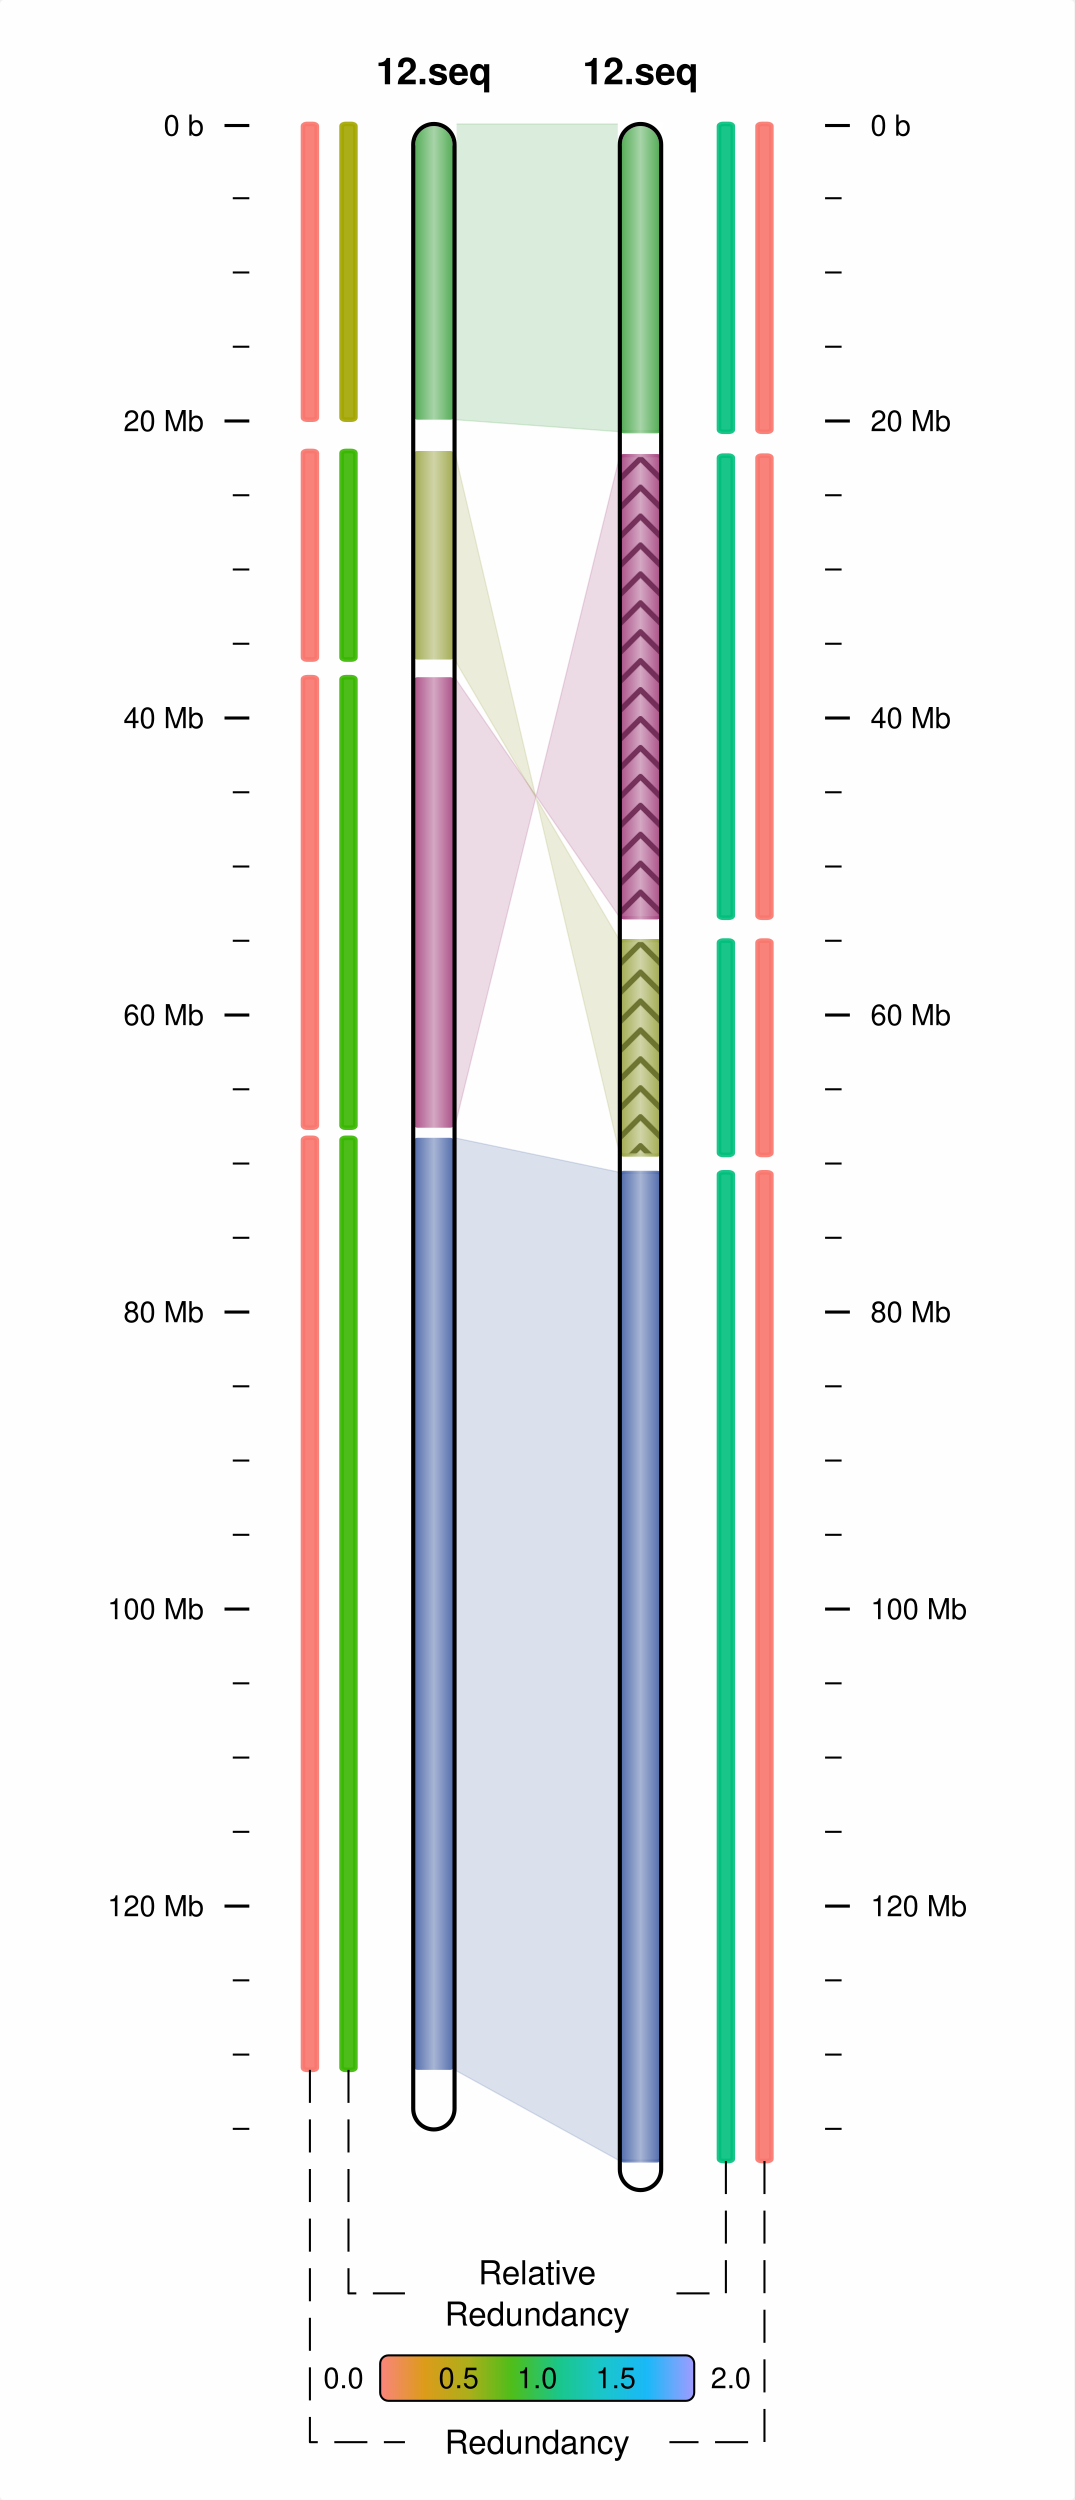
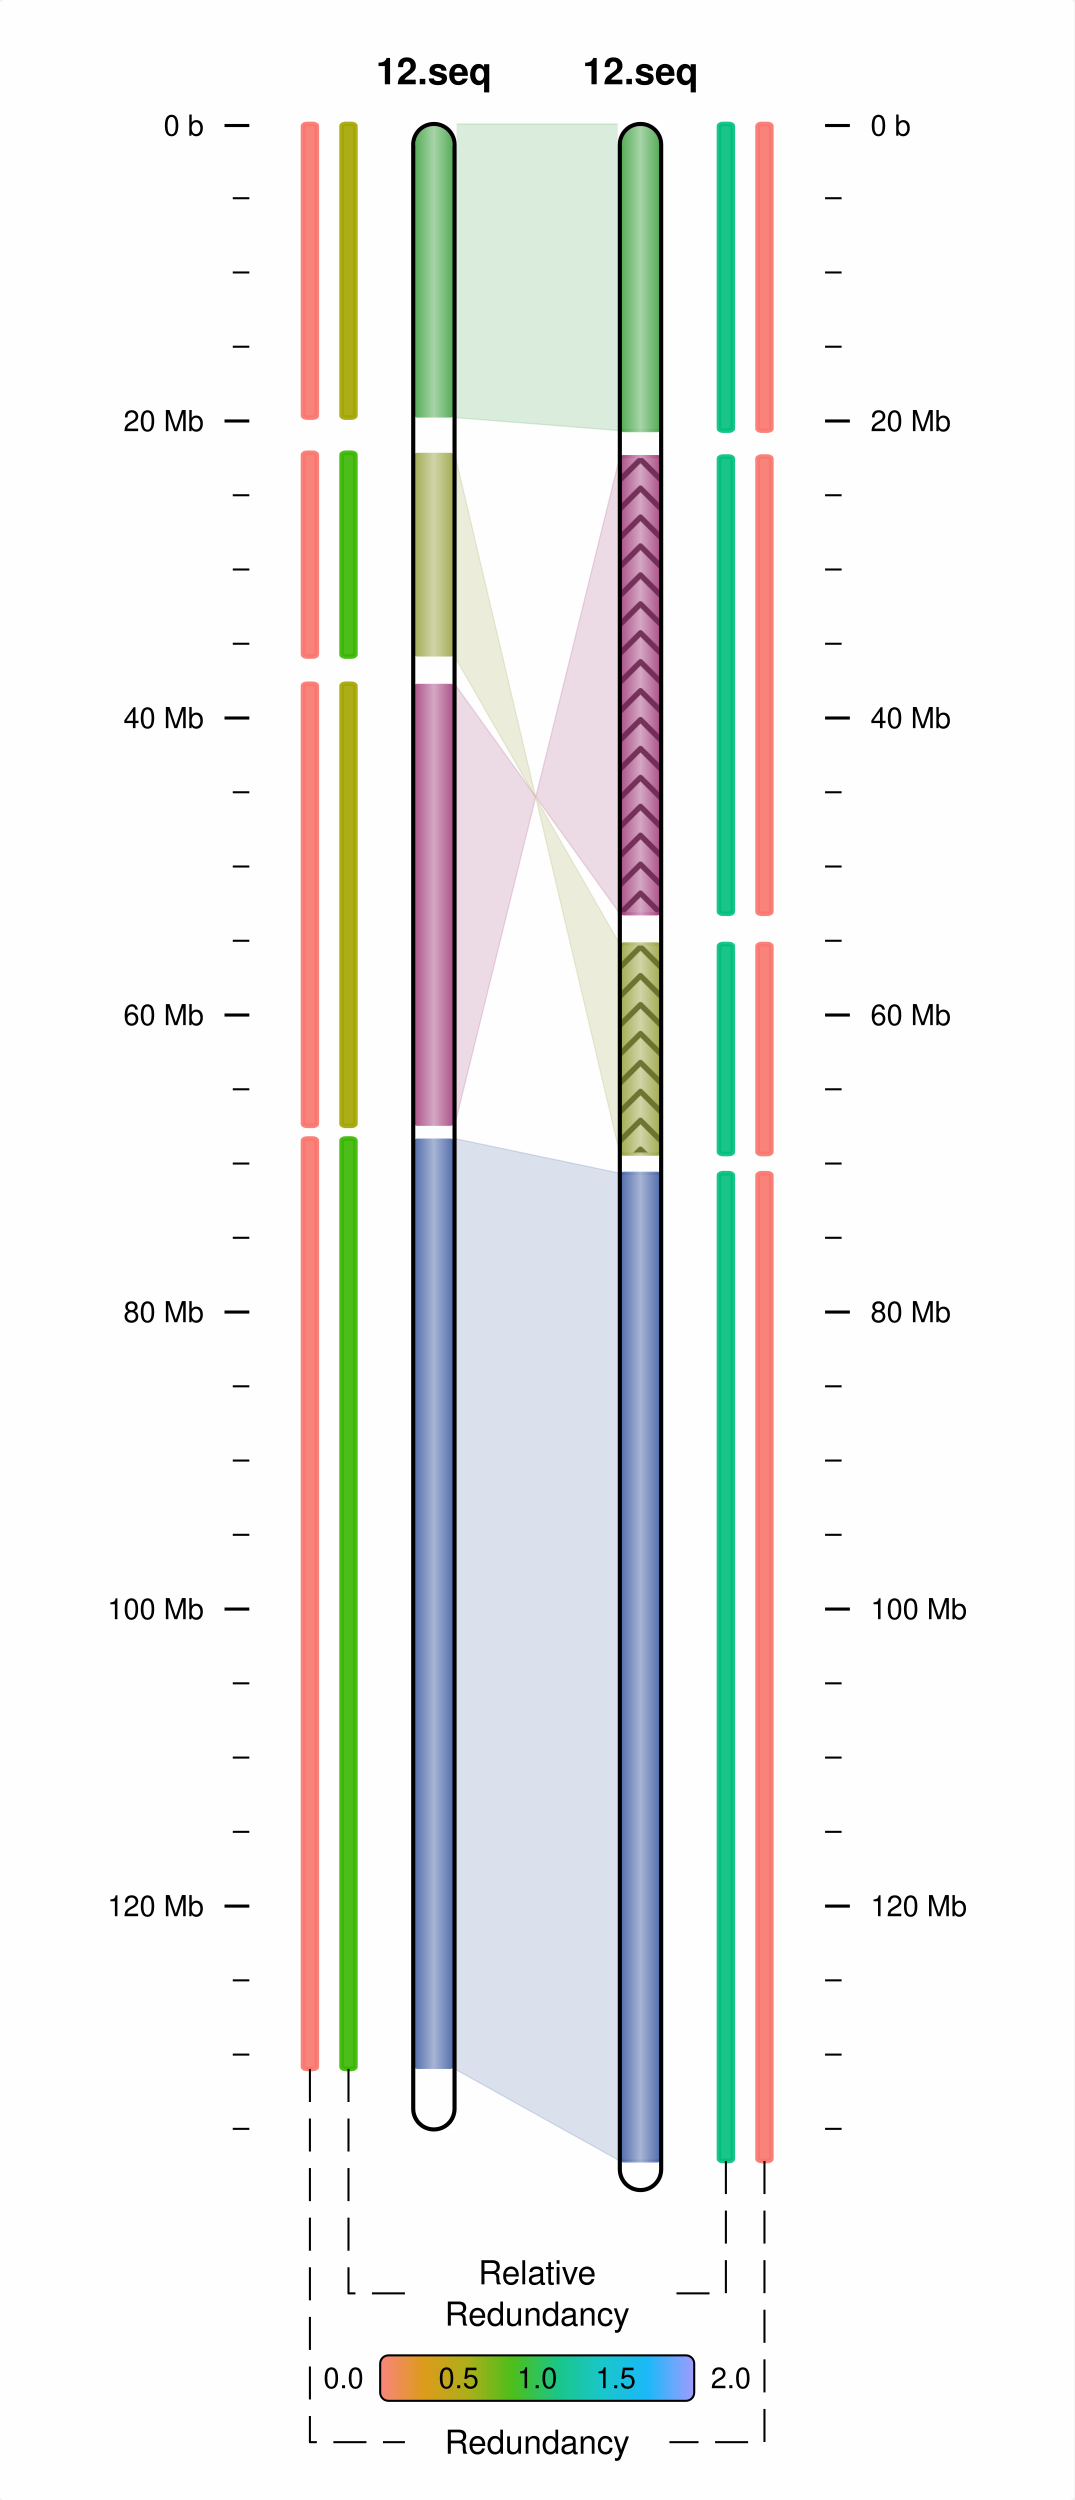
<svg xmlns="http://www.w3.org/2000/svg" viewBox="0 0 260 605">
  <rect x="0" y="0" width="260" height="605" rx="1" ry="1" fill="white" fill-opacity="0.9" stroke="white" stroke-width="0" stroke-opacity="1" />
  <line id="54.33332830.37500060.33332830.375000" x1="54.333" y1="30.375" x2="60.333" y2="30.375" stroke-width="0.75" stroke="black" />
  <text id="49.33332832.825001" x="49.333" y="32.825" dominant-baseline="" baseline-shift="" alignment-baseline="" font-size="7px" font-weight="normal" font-family="Helvetica,Arial" font-variant="normal" text-anchor="end" text-align="start" line-height="125%%">
0 b</text>
  <line id="56.33332847.96974960.33332847.969749" x1="56.333" y1="47.97" x2="60.333" y2="47.97" stroke-width="0.5" stroke="black" />
  <line id="56.33332865.93949960.33332865.939499" x1="56.333" y1="65.939" x2="60.333" y2="65.939" stroke-width="0.5" stroke="black" />
  <line id="56.33332883.90924860.33332883.909248" x1="56.333" y1="83.909" x2="60.333" y2="83.909" stroke-width="0.5" stroke="black" />
  <line id="54.333328101.87899860.333328101.878998" x1="54.333" y1="101.879" x2="60.333" y2="101.879" stroke-width="0.75" stroke="black" />
  <text id="49.333328104.328995" x="49.333" y="104.329" dominant-baseline="" baseline-shift="" alignment-baseline="" font-size="7px" font-weight="normal" font-family="Helvetica,Arial" font-variant="normal" text-anchor="end" text-align="start" line-height="125%%">
20 Mb</text>
  <line id="56.333328119.84874760.333328119.848747" x1="56.333" y1="119.849" x2="60.333" y2="119.849" stroke-width="0.5" stroke="black" />
  <line id="56.333328137.81849760.333328137.818497" x1="56.333" y1="137.818" x2="60.333" y2="137.818" stroke-width="0.5" stroke="black" />
  <line id="56.333328155.78823960.333328155.788239" x1="56.333" y1="155.788" x2="60.333" y2="155.788" stroke-width="0.5" stroke="black" />
  <line id="54.333328173.75799660.333328173.757996" x1="54.333" y1="173.758" x2="60.333" y2="173.758" stroke-width="0.75" stroke="black" />
  <text id="49.333328176.207993" x="49.333" y="176.208" dominant-baseline="" baseline-shift="" alignment-baseline="" font-size="7px" font-weight="normal" font-family="Helvetica,Arial" font-variant="normal" text-anchor="end" text-align="start" line-height="125%%">
40 Mb</text>
  <line id="56.333328191.72773760.333328191.727737" x1="56.333" y1="191.728" x2="60.333" y2="191.728" stroke-width="0.5" stroke="black" />
  <line id="56.333328209.69749560.333328209.697495" x1="56.333" y1="209.697" x2="60.333" y2="209.697" stroke-width="0.5" stroke="black" />
  <line id="56.333328227.66723660.333328227.667236" x1="56.333" y1="227.667" x2="60.333" y2="227.667" stroke-width="0.5" stroke="black" />
  <line id="54.333328245.63699360.333328245.636993" x1="54.333" y1="245.637" x2="60.333" y2="245.637" stroke-width="0.75" stroke="black" />
  <text id="49.333328248.086990" x="49.333" y="248.087" dominant-baseline="" baseline-shift="" alignment-baseline="" font-size="7px" font-weight="normal" font-family="Helvetica,Arial" font-variant="normal" text-anchor="end" text-align="start" line-height="125%%">
60 Mb</text>
  <line id="56.333328263.60675060.333328263.606750" x1="56.333" y1="263.607" x2="60.333" y2="263.607" stroke-width="0.5" stroke="black" />
  <line id="56.333328281.57647760.333328281.576477" x1="56.333" y1="281.576" x2="60.333" y2="281.576" stroke-width="0.5" stroke="black" />
  <line id="56.333328299.54623460.333328299.546234" x1="56.333" y1="299.546" x2="60.333" y2="299.546" stroke-width="0.5" stroke="black" />
  <line id="54.333328317.51599160.333328317.515991" x1="54.333" y1="317.516" x2="60.333" y2="317.516" stroke-width="0.75" stroke="black" />
  <text id="49.333328319.966003" x="49.333" y="319.966" dominant-baseline="" baseline-shift="" alignment-baseline="" font-size="7px" font-weight="normal" font-family="Helvetica,Arial" font-variant="normal" text-anchor="end" text-align="start" line-height="125%%">
80 Mb</text>
  <line id="56.333328335.48574860.333328335.485748" x1="56.333" y1="335.486" x2="60.333" y2="335.486" stroke-width="0.5" stroke="black" />
  <line id="56.333328353.45547560.333328353.455475" x1="56.333" y1="353.455" x2="60.333" y2="353.455" stroke-width="0.5" stroke="black" />
  <line id="56.333328371.42523260.333328371.425232" x1="56.333" y1="371.425" x2="60.333" y2="371.425" stroke-width="0.5" stroke="black" />
  <line id="54.333328389.39498960.333328389.394989" x1="54.333" y1="389.395" x2="60.333" y2="389.395" stroke-width="0.75" stroke="black" />
  <text id="49.333328391.845001" x="49.333" y="391.845" dominant-baseline="" baseline-shift="" alignment-baseline="" font-size="7px" font-weight="normal" font-family="Helvetica,Arial" font-variant="normal" text-anchor="end" text-align="start" line-height="125%%">
100 Mb</text>
  <line id="56.333328407.36471660.333328407.364716" x1="56.333" y1="407.365" x2="60.333" y2="407.365" stroke-width="0.5" stroke="black" />
  <line id="56.333328425.33447360.333328425.334473" x1="56.333" y1="425.334" x2="60.333" y2="425.334" stroke-width="0.5" stroke="black" />
  <line id="56.333328443.30423060.333328443.304230" x1="56.333" y1="443.304" x2="60.333" y2="443.304" stroke-width="0.5" stroke="black" />
  <line id="54.333328461.27398760.333328461.273987" x1="54.333" y1="461.274" x2="60.333" y2="461.274" stroke-width="0.75" stroke="black" />
  <text id="49.333328463.723999" x="49.333" y="463.724" dominant-baseline="" baseline-shift="" alignment-baseline="" font-size="7px" font-weight="normal" font-family="Helvetica,Arial" font-variant="normal" text-anchor="end" text-align="start" line-height="125%%">
120 Mb</text>
  <line id="56.333328479.24371360.333328479.243713" x1="56.333" y1="479.244" x2="60.333" y2="479.244" stroke-width="0.5" stroke="black" />
  <line id="56.333328497.21347060.333328497.213470" x1="56.333" y1="497.213" x2="60.333" y2="497.213" stroke-width="0.5" stroke="black" />
  <line id="56.333328515.18322860.333328515.183228" x1="56.333" y1="515.183" x2="60.333" y2="515.183" stroke-width="0.5" stroke="black" />
  <line id="205.66667230.375000199.66667230.375000" x1="205.667" y1="30.375" x2="199.667" y2="30.375" stroke-width="0.75" stroke="black" />
  <text id="210.66667232.825001" x="210.667" y="32.825" dominant-baseline="" baseline-shift="" alignment-baseline="" font-size="7px" font-weight="normal" font-family="Helvetica,Arial" font-variant="normal" text-anchor="start" text-align="start" line-height="125%%">
0 b</text>
  <line id="203.66667247.969749199.66667247.969749" x1="203.667" y1="47.97" x2="199.667" y2="47.97" stroke-width="0.5" stroke="black" />
  <line id="203.66667265.939499199.66667265.939499" x1="203.667" y1="65.939" x2="199.667" y2="65.939" stroke-width="0.5" stroke="black" />
  <line id="203.66667283.909248199.66667283.909248" x1="203.667" y1="83.909" x2="199.667" y2="83.909" stroke-width="0.5" stroke="black" />
  <line id="205.666672101.878998199.666672101.878998" x1="205.667" y1="101.879" x2="199.667" y2="101.879" stroke-width="0.75" stroke="black" />
  <text id="210.666672104.328995" x="210.667" y="104.329" dominant-baseline="" baseline-shift="" alignment-baseline="" font-size="7px" font-weight="normal" font-family="Helvetica,Arial" font-variant="normal" text-anchor="start" text-align="start" line-height="125%%">
20 Mb</text>
  <line id="203.666672119.848747199.666672119.848747" x1="203.667" y1="119.849" x2="199.667" y2="119.849" stroke-width="0.5" stroke="black" />
  <line id="203.666672137.818497199.666672137.818497" x1="203.667" y1="137.818" x2="199.667" y2="137.818" stroke-width="0.5" stroke="black" />
  <line id="203.666672155.788239199.666672155.788239" x1="203.667" y1="155.788" x2="199.667" y2="155.788" stroke-width="0.5" stroke="black" />
  <line id="205.666672173.757996199.666672173.757996" x1="205.667" y1="173.758" x2="199.667" y2="173.758" stroke-width="0.75" stroke="black" />
  <text id="210.666672176.207993" x="210.667" y="176.208" dominant-baseline="" baseline-shift="" alignment-baseline="" font-size="7px" font-weight="normal" font-family="Helvetica,Arial" font-variant="normal" text-anchor="start" text-align="start" line-height="125%%">
40 Mb</text>
  <line id="203.666672191.727737199.666672191.727737" x1="203.667" y1="191.728" x2="199.667" y2="191.728" stroke-width="0.5" stroke="black" />
  <line id="203.666672209.697495199.666672209.697495" x1="203.667" y1="209.697" x2="199.667" y2="209.697" stroke-width="0.5" stroke="black" />
  <line id="203.666672227.667236199.666672227.667236" x1="203.667" y1="227.667" x2="199.667" y2="227.667" stroke-width="0.5" stroke="black" />
  <line id="205.666672245.636993199.666672245.636993" x1="205.667" y1="245.637" x2="199.667" y2="245.637" stroke-width="0.75" stroke="black" />
  <text id="210.666672248.086990" x="210.667" y="248.087" dominant-baseline="" baseline-shift="" alignment-baseline="" font-size="7px" font-weight="normal" font-family="Helvetica,Arial" font-variant="normal" text-anchor="start" text-align="start" line-height="125%%">
60 Mb</text>
  <line id="203.666672263.606750199.666672263.606750" x1="203.667" y1="263.607" x2="199.667" y2="263.607" stroke-width="0.5" stroke="black" />
  <line id="203.666672281.576477199.666672281.576477" x1="203.667" y1="281.576" x2="199.667" y2="281.576" stroke-width="0.5" stroke="black" />
  <line id="203.666672299.546234199.666672299.546234" x1="203.667" y1="299.546" x2="199.667" y2="299.546" stroke-width="0.5" stroke="black" />
  <line id="205.666672317.515991199.666672317.515991" x1="205.667" y1="317.516" x2="199.667" y2="317.516" stroke-width="0.75" stroke="black" />
  <text id="210.666672319.966003" x="210.667" y="319.966" dominant-baseline="" baseline-shift="" alignment-baseline="" font-size="7px" font-weight="normal" font-family="Helvetica,Arial" font-variant="normal" text-anchor="start" text-align="start" line-height="125%%">
80 Mb</text>
  <line id="203.666672335.485748199.666672335.485748" x1="203.667" y1="335.486" x2="199.667" y2="335.486" stroke-width="0.5" stroke="black" />
  <line id="203.666672353.455475199.666672353.455475" x1="203.667" y1="353.455" x2="199.667" y2="353.455" stroke-width="0.5" stroke="black" />
  <line id="203.666672371.425232199.666672371.425232" x1="203.667" y1="371.425" x2="199.667" y2="371.425" stroke-width="0.5" stroke="black" />
  <line id="205.666672389.394989199.666672389.394989" x1="205.667" y1="389.395" x2="199.667" y2="389.395" stroke-width="0.75" stroke="black" />
  <text id="210.666672391.845001" x="210.667" y="391.845" dominant-baseline="" baseline-shift="" alignment-baseline="" font-size="7px" font-weight="normal" font-family="Helvetica,Arial" font-variant="normal" text-anchor="start" text-align="start" line-height="125%%">
100 Mb</text>
  <line id="203.666672407.364716199.666672407.364716" x1="203.667" y1="407.365" x2="199.667" y2="407.365" stroke-width="0.5" stroke="black" />
  <line id="203.666672425.334473199.666672425.334473" x1="203.667" y1="425.334" x2="199.667" y2="425.334" stroke-width="0.5" stroke="black" />
  <line id="203.666672443.304230199.666672443.304230" x1="203.667" y1="443.304" x2="199.667" y2="443.304" stroke-width="0.5" stroke="black" />
  <line id="205.666672461.273987199.666672461.273987" x1="205.667" y1="461.274" x2="199.667" y2="461.274" stroke-width="0.75" stroke="black" />
  <text id="210.666672463.723999" x="210.667" y="463.724" dominant-baseline="" baseline-shift="" alignment-baseline="" font-size="7px" font-weight="normal" font-family="Helvetica,Arial" font-variant="normal" text-anchor="start" text-align="start" line-height="125%%">
120 Mb</text>
  <line id="203.666672479.243713199.666672479.243713" x1="203.667" y1="479.244" x2="199.667" y2="479.244" stroke-width="0.5" stroke="black" />
  <line id="203.666672497.213470199.666672497.213470" x1="203.667" y1="497.213" x2="199.667" y2="497.213" stroke-width="0.5" stroke="black" />
  <line id="203.666672515.183228199.666672515.183228" x1="203.667" y1="515.183" x2="199.667" y2="515.183" stroke-width="0.5" stroke="black" />
  <defs id="">
-     <linearGradient id="grad100.000000275.355347" x1="0%" y1="0%" x2="100%" y2="0%">
+     <linearGradient id="grad100.000000275.527863" x1="0%" y1="0%" x2="100%" y2="0%">
      <stop offset="0%" stop-color="#3B59A0" stop-opacity="1" />
      <stop offset="50%" stop-color="#9DACCF" stop-opacity="1" />
      <stop offset="100%" stop-color="#3B59A0" stop-opacity="1" />
    </linearGradient>
  </defs>
-   <rect x="100" y="275.355" width="10" height="225.546" rx="1" ry="1" fill="url(#grad100.000000275.355347)" fill-opacity="0.9" stroke-width="0.75" stroke-opacity="0.9" />
-   <defs id="">
-     <linearGradient id="grad100.000000275.355347NRC" x1="0%" y1="0%" x2="100%" y2="0%">
+   <rect x="100" y="275.528" width="10" height="225.15" rx="1" ry="1" fill="url(#grad100.000000275.527863)" fill-opacity="0.9" stroke-width="0.75" stroke-opacity="0.9" />
+   <defs id="">
+     <linearGradient id="grad100.000000275.527863NRC" x1="0%" y1="0%" x2="100%" y2="0%">
      <stop offset="100%" stop-color="#39B600" stop-opacity="1" />
    </linearGradient>
  </defs>
-   <rect x="82.667" y="275.355" width="3.333" height="225.546" rx="1" ry="0.5" fill="url(#grad100.000000275.355347NRC)" fill-opacity="0.9" stroke="url(#grad100.000000275.355347NRC)" stroke-width="1.125" stroke-opacity="0.9" />
-   <defs id="">
-     <linearGradient id="grad100.000000275.355347NRCRedun" x1="0%" y1="0%" x2="100%" y2="0%">
-       <stop offset="100%" stop-color="#F8766D" stop-opacity="1" />
-     </linearGradient>
-   </defs>
-   <rect x="73.333" y="275.355" width="3.333" height="225.546" rx="1" ry="0.5" fill="url(#grad100.000000275.355347NRCRedun)" fill-opacity="0.9" stroke="url(#grad100.000000275.355347NRCRedun)" stroke-width="1.125" stroke-opacity="0.9" />
-   <defs id="">
-     <linearGradient id="grad150.000000283.707703" x1="0%" y1="0%" x2="100%" y2="0%">
+   <rect x="82.667" y="275.528" width="3.333" height="225.15" rx="1" ry="0.5" fill="url(#grad100.000000275.527863NRC)" fill-opacity="0.9" stroke="url(#grad100.000000275.527863NRC)" stroke-width="1.125" stroke-opacity="0.9" />
+   <defs id="">
+     <linearGradient id="grad100.000000275.527863NRCRedun" x1="0%" y1="0%" x2="100%" y2="0%">
+       <stop offset="100%" stop-color="#F8766D" stop-opacity="1" />
+     </linearGradient>
+   </defs>
+   <rect x="73.333" y="275.528" width="3.333" height="225.15" rx="1" ry="0.5" fill="url(#grad100.000000275.527863NRCRedun)" fill-opacity="0.9" stroke="url(#grad100.000000275.527863NRCRedun)" stroke-width="1.125" stroke-opacity="0.9" />
+   <defs id="">
+     <linearGradient id="grad150.000000283.912567" x1="0%" y1="0%" x2="100%" y2="0%">
      <stop offset="0%" stop-color="#3B59A0" stop-opacity="1" />
      <stop offset="50%" stop-color="#9DACCF" stop-opacity="1" />
      <stop offset="100%" stop-color="#3B59A0" stop-opacity="1" />
    </linearGradient>
  </defs>
-   <rect x="150" y="283.708" width="10" height="239.25" rx="1" ry="1" fill="url(#grad150.000000283.707703)" fill-opacity="0.9" stroke="url(#grad150.000000283.707703)" stroke-width="0.75" stroke-opacity="0.9" />
-   <defs id="">
-     <linearGradient id="grad150.000000283.707703NRC" x1="0%" y1="0%" x2="100%" y2="0%">
+   <rect x="150" y="283.913" width="10" height="239.045" rx="1" ry="1" fill="url(#grad150.000000283.912567)" fill-opacity="0.9" stroke="url(#grad150.000000283.912567)" stroke-width="0.75" stroke-opacity="0.9" />
+   <defs id="">
+     <linearGradient id="grad150.000000283.912567NRC" x1="0%" y1="0%" x2="100%" y2="0%">
      <stop offset="100%" stop-color="#00BF7D" stop-opacity="1" />
    </linearGradient>
  </defs>
-   <rect x="174" y="283.708" width="3.333" height="239.25" rx="1" ry="0.5" fill="url(#grad150.000000283.707703NRC)" fill-opacity="0.9" stroke="url(#grad150.000000283.707703NRC)" stroke-width="1.125" stroke-opacity="0.9" />
-   <defs id="">
-     <linearGradient id="grad150.000000283.707703NRCRedun" x1="0%" y1="0%" x2="100%" y2="0%">
-       <stop offset="100%" stop-color="#F8766D" stop-opacity="1" />
-     </linearGradient>
-   </defs>
-   <rect x="183.333" y="283.708" width="3.333" height="239.25" rx="1" ry="0.5" fill="url(#grad150.000000283.707703NRCRedun)" fill-opacity="0.9" stroke="url(#grad150.000000283.707703NRCRedun)" stroke-width="1.125" stroke-opacity="0.9" />
-   <polygon points="110,275.355 110,500.901 150,522.958 150,283.708 " fill="#3B59A0" stroke="#3B59A0" stroke-width="0.3" stroke-opacity="0.18" fill-opacity="0.18" />
-   <defs id="">
-     <linearGradient id="grad100.000000163.885406" x1="0%" y1="0%" x2="100%" y2="0%">
+   <rect x="174" y="283.913" width="3.333" height="239.045" rx="1" ry="0.5" fill="url(#grad150.000000283.912567NRC)" fill-opacity="0.9" stroke="url(#grad150.000000283.912567NRC)" stroke-width="1.125" stroke-opacity="0.9" />
+   <defs id="">
+     <linearGradient id="grad150.000000283.912567NRCRedun" x1="0%" y1="0%" x2="100%" y2="0%">
+       <stop offset="100%" stop-color="#F8766D" stop-opacity="1" />
+     </linearGradient>
+   </defs>
+   <rect x="183.333" y="283.913" width="3.333" height="239.045" rx="1" ry="0.5" fill="url(#grad150.000000283.912567NRCRedun)" fill-opacity="0.9" stroke="url(#grad150.000000283.912567NRCRedun)" stroke-width="1.125" stroke-opacity="0.9" />
+   <polygon points="110,275.528 110,500.678 150,522.958 150,283.913 " fill="#3B59A0" stroke="#3B59A0" stroke-width="0.3" stroke-opacity="0.18" fill-opacity="0.18" />
+   <defs id="">
+     <linearGradient id="grad100.000000165.473938" x1="0%" y1="0%" x2="100%" y2="0%">
      <stop offset="0%" stop-color="#A03B79" stop-opacity="1" />
      <stop offset="50%" stop-color="#CF9DBC" stop-opacity="1" />
      <stop offset="100%" stop-color="#A03B79" stop-opacity="1" />
    </linearGradient>
  </defs>
-   <rect x="100" y="163.885" width="10" height="109.019" rx="1" ry="1" fill="url(#grad100.000000163.885406)" fill-opacity="0.9" stroke-width="0.75" stroke-opacity="0.9" />
-   <defs id="">
-     <linearGradient id="grad100.000000163.885406NRC" x1="0%" y1="0%" x2="100%" y2="0%">
-       <stop offset="100%" stop-color="#39B600" stop-opacity="1" />
-     </linearGradient>
-   </defs>
-   <rect x="82.667" y="163.885" width="3.333" height="109.019" rx="1" ry="0.5" fill="url(#grad100.000000163.885406NRC)" fill-opacity="0.9" stroke="url(#grad100.000000163.885406NRC)" stroke-width="1.125" stroke-opacity="0.9" />
-   <defs id="">
-     <linearGradient id="grad100.000000163.885406NRCRedun" x1="0%" y1="0%" x2="100%" y2="0%">
-       <stop offset="100%" stop-color="#F8766D" stop-opacity="1" />
-     </linearGradient>
-   </defs>
-   <rect x="73.333" y="163.885" width="3.333" height="109.019" rx="1" ry="0.5" fill="url(#grad100.000000163.885406NRCRedun)" fill-opacity="0.9" stroke="url(#grad100.000000163.885406NRCRedun)" stroke-width="1.125" stroke-opacity="0.9" />
-   <defs id="">
-     <linearGradient id="grad150.000000110.267273" x1="0%" y1="0%" x2="100%" y2="0%">
+   <rect x="100" y="165.474" width="10" height="106.978" rx="1" ry="1" fill="url(#grad100.000000165.473938)" fill-opacity="0.9" stroke-width="0.75" stroke-opacity="0.9" />
+   <defs id="">
+     <linearGradient id="grad100.000000165.473938NRC" x1="0%" y1="0%" x2="100%" y2="0%">
+       <stop offset="100%" stop-color="#A3A500" stop-opacity="1" />
+     </linearGradient>
+   </defs>
+   <rect x="82.667" y="165.474" width="3.333" height="106.978" rx="1" ry="0.5" fill="url(#grad100.000000165.473938NRC)" fill-opacity="0.9" stroke="url(#grad100.000000165.473938NRC)" stroke-width="1.125" stroke-opacity="0.9" />
+   <defs id="">
+     <linearGradient id="grad100.000000165.473938NRCRedun" x1="0%" y1="0%" x2="100%" y2="0%">
+       <stop offset="100%" stop-color="#F8766D" stop-opacity="1" />
+     </linearGradient>
+   </defs>
+   <rect x="73.333" y="165.474" width="3.333" height="106.978" rx="1" ry="0.5" fill="url(#grad100.000000165.473938NRCRedun)" fill-opacity="0.9" stroke="url(#grad100.000000165.473938NRCRedun)" stroke-width="1.125" stroke-opacity="0.9" />
+   <defs id="">
+     <linearGradient id="grad150.000000110.493690" x1="0%" y1="0%" x2="100%" y2="0%">
      <stop offset="0%" stop-color="#A03B79" stop-opacity="1" />
      <stop offset="50%" stop-color="#CF9DBC" stop-opacity="1" />
      <stop offset="100%" stop-color="#A03B79" stop-opacity="1" />
    </linearGradient>
  </defs>
-   <rect x="150" y="110.267" width="10" height="111.826" rx="1" ry="1" fill="url(#grad150.000000110.267273)" fill-opacity="0.9" stroke="url(#grad150.000000110.267273)" stroke-width="0.75" stroke-opacity="0.9" />
-   <defs id="">
-     <pattern id="Wavy150.000000110.267273" x="150" y="110.267" width="10" height="7" patternUnits="userSpaceOnUse">
+   <rect x="150" y="110.494" width="10" height="110.633" rx="1" ry="1" fill="url(#grad150.000000110.493690)" fill-opacity="0.9" stroke="url(#grad150.000000110.493690)" stroke-width="0.75" stroke-opacity="0.9" />
+   <defs id="">
+     <pattern id="Wavy150.000000110.493690" x="150" y="110.494" width="10" height="7" patternUnits="userSpaceOnUse">
      <path id="" d="m -0.665,6.335 l 5.665,-5.67 l 5.665,5.67 " fill="none" fill-opacity="0.9" stroke="#6B2751" stroke-opacity="1" stroke-linejoin="round" stroke-width="1.33" />
    </pattern>
  </defs>
-   <rect x="150" y="110.267" width="10" height="111.826" rx="1" ry="1" fill="url(#Wavy150.000000110.267273)" fill-opacity="0.9" stroke="url(#grad150.000000110.267273)" stroke-width="0.75" stroke-opacity="0.9" />
-   <defs id="">
-     <linearGradient id="grad150.000000110.267273NRC" x1="0%" y1="0%" x2="100%" y2="0%">
+   <rect x="150" y="110.494" width="10" height="110.633" rx="1" ry="1" fill="url(#Wavy150.000000110.493690)" fill-opacity="0.9" stroke="url(#grad150.000000110.493690)" stroke-width="0.75" stroke-opacity="0.9" />
+   <defs id="">
+     <linearGradient id="grad150.000000110.493690NRC" x1="0%" y1="0%" x2="100%" y2="0%">
      <stop offset="100%" stop-color="#00BF7D" stop-opacity="1" />
    </linearGradient>
  </defs>
-   <rect x="174" y="110.267" width="3.333" height="111.826" rx="1" ry="0.5" fill="url(#grad150.000000110.267273NRC)" fill-opacity="0.9" stroke="url(#grad150.000000110.267273NRC)" stroke-width="1.125" stroke-opacity="0.9" />
-   <defs id="">
-     <linearGradient id="grad150.000000110.267273NRCRedun" x1="0%" y1="0%" x2="100%" y2="0%">
-       <stop offset="100%" stop-color="#F8766D" stop-opacity="1" />
-     </linearGradient>
-   </defs>
-   <rect x="183.333" y="110.267" width="3.333" height="111.826" rx="1" ry="0.5" fill="url(#grad150.000000110.267273NRCRedun)" fill-opacity="0.9" stroke="url(#grad150.000000110.267273NRCRedun)" stroke-width="1.125" stroke-opacity="0.9" />
-   <polygon points="110,163.885 110,272.904 150,110.267 150,222.093 " fill="#A03B79" stroke="#A03B79" stroke-width="0.3" stroke-opacity="0.18" fill-opacity="0.18" />
-   <defs id="">
-     <linearGradient id="grad100.000000109.138771" x1="0%" y1="0%" x2="100%" y2="0%">
+   <rect x="174" y="110.494" width="3.333" height="110.633" rx="1" ry="0.5" fill="url(#grad150.000000110.493690NRC)" fill-opacity="0.9" stroke="url(#grad150.000000110.493690NRC)" stroke-width="1.125" stroke-opacity="0.9" />
+   <defs id="">
+     <linearGradient id="grad150.000000110.493690NRCRedun" x1="0%" y1="0%" x2="100%" y2="0%">
+       <stop offset="100%" stop-color="#F8766D" stop-opacity="1" />
+     </linearGradient>
+   </defs>
+   <rect x="183.333" y="110.494" width="3.333" height="110.633" rx="1" ry="0.5" fill="url(#grad150.000000110.493690NRCRedun)" fill-opacity="0.9" stroke="url(#grad150.000000110.493690NRCRedun)" stroke-width="1.125" stroke-opacity="0.9" />
+   <polygon points="110,165.474 110,272.451 150,110.494 150,221.126 " fill="#A03B79" stroke="#A03B79" stroke-width="0.3" stroke-opacity="0.18" fill-opacity="0.18" />
+   <defs id="">
+     <linearGradient id="grad100.000000109.577240" x1="0%" y1="0%" x2="100%" y2="0%">
      <stop offset="0%" stop-color="#96A03B" stop-opacity="1" />
      <stop offset="50%" stop-color="#CACF9D" stop-opacity="1" />
      <stop offset="100%" stop-color="#96A03B" stop-opacity="1" />
    </linearGradient>
  </defs>
-   <rect x="100" y="109.139" width="10" height="50.473" rx="1" ry="1" fill="url(#grad100.000000109.138771)" fill-opacity="0.9" stroke-width="0.75" stroke-opacity="0.9" />
-   <defs id="">
-     <linearGradient id="grad100.000000109.138771NRC" x1="0%" y1="0%" x2="100%" y2="0%">
+   <rect x="100" y="109.577" width="10" height="49.309" rx="1" ry="1" fill="url(#grad100.000000109.577240)" fill-opacity="0.9" stroke-width="0.75" stroke-opacity="0.9" />
+   <defs id="">
+     <linearGradient id="grad100.000000109.577240NRC" x1="0%" y1="0%" x2="100%" y2="0%">
      <stop offset="100%" stop-color="#39B600" stop-opacity="1" />
    </linearGradient>
  </defs>
-   <rect x="82.667" y="109.139" width="3.333" height="50.473" rx="1" ry="0.5" fill="url(#grad100.000000109.138771NRC)" fill-opacity="0.9" stroke="url(#grad100.000000109.138771NRC)" stroke-width="1.125" stroke-opacity="0.9" />
-   <defs id="">
-     <linearGradient id="grad100.000000109.138771NRCRedun" x1="0%" y1="0%" x2="100%" y2="0%">
-       <stop offset="100%" stop-color="#F8766D" stop-opacity="1" />
-     </linearGradient>
-   </defs>
-   <rect x="73.333" y="109.139" width="3.333" height="50.473" rx="1" ry="0.5" fill="url(#grad100.000000109.138771NRCRedun)" fill-opacity="0.9" stroke="url(#grad100.000000109.138771NRCRedun)" stroke-width="1.125" stroke-opacity="0.9" />
-   <defs id="">
-     <linearGradient id="grad150.000000227.620514" x1="0%" y1="0%" x2="100%" y2="0%">
+   <rect x="82.667" y="109.577" width="3.333" height="49.309" rx="1" ry="0.5" fill="url(#grad100.000000109.577240NRC)" fill-opacity="0.9" stroke="url(#grad100.000000109.577240NRC)" stroke-width="1.125" stroke-opacity="0.9" />
+   <defs id="">
+     <linearGradient id="grad100.000000109.577240NRCRedun" x1="0%" y1="0%" x2="100%" y2="0%">
+       <stop offset="100%" stop-color="#F8766D" stop-opacity="1" />
+     </linearGradient>
+   </defs>
+   <rect x="73.333" y="109.577" width="3.333" height="49.309" rx="1" ry="0.5" fill="url(#grad100.000000109.577240NRCRedun)" fill-opacity="0.9" stroke="url(#grad100.000000109.577240NRCRedun)" stroke-width="1.125" stroke-opacity="0.9" />
+   <defs id="">
+     <linearGradient id="grad150.000000228.465103" x1="0%" y1="0%" x2="100%" y2="0%">
      <stop offset="0%" stop-color="#96A03B" stop-opacity="1" />
      <stop offset="50%" stop-color="#CACF9D" stop-opacity="1" />
      <stop offset="100%" stop-color="#96A03B" stop-opacity="1" />
    </linearGradient>
  </defs>
-   <rect x="150" y="227.621" width="10" height="51.875" rx="1" ry="1" fill="url(#grad150.000000227.620514)" fill-opacity="0.9" stroke="url(#grad150.000000227.620514)" stroke-width="0.75" stroke-opacity="0.9" />
-   <defs id="">
-     <pattern id="Wavy150.000000227.620514" x="150" y="227.621" width="10" height="7" patternUnits="userSpaceOnUse">
+   <rect x="150" y="228.465" width="10" height="50.808" rx="1" ry="1" fill="url(#grad150.000000228.465103)" fill-opacity="0.9" stroke="url(#grad150.000000228.465103)" stroke-width="0.75" stroke-opacity="0.9" />
+   <defs id="">
+     <pattern id="Wavy150.000000228.465103" x="150" y="228.465" width="10" height="7" patternUnits="userSpaceOnUse">
      <path id="" d="m -0.665,6.335 l 5.665,-5.67 l 5.665,5.67 " fill="none" fill-opacity="0.9" stroke="#646B27" stroke-opacity="1" stroke-linejoin="round" stroke-width="1.33" />
    </pattern>
  </defs>
-   <rect x="150" y="227.621" width="10" height="51.875" rx="1" ry="1" fill="url(#Wavy150.000000227.620514)" fill-opacity="0.9" stroke="url(#grad150.000000227.620514)" stroke-width="0.75" stroke-opacity="0.9" />
-   <defs id="">
-     <linearGradient id="grad150.000000227.620514NRC" x1="0%" y1="0%" x2="100%" y2="0%">
+   <rect x="150" y="228.465" width="10" height="50.808" rx="1" ry="1" fill="url(#Wavy150.000000228.465103)" fill-opacity="0.9" stroke="url(#grad150.000000228.465103)" stroke-width="0.75" stroke-opacity="0.9" />
+   <defs id="">
+     <linearGradient id="grad150.000000228.465103NRC" x1="0%" y1="0%" x2="100%" y2="0%">
      <stop offset="100%" stop-color="#00BF7D" stop-opacity="1" />
    </linearGradient>
  </defs>
-   <rect x="174" y="227.621" width="3.333" height="51.875" rx="1" ry="0.5" fill="url(#grad150.000000227.620514NRC)" fill-opacity="0.9" stroke="url(#grad150.000000227.620514NRC)" stroke-width="1.125" stroke-opacity="0.9" />
-   <defs id="">
-     <linearGradient id="grad150.000000227.620514NRCRedun" x1="0%" y1="0%" x2="100%" y2="0%">
-       <stop offset="100%" stop-color="#F8766D" stop-opacity="1" />
-     </linearGradient>
-   </defs>
-   <rect x="183.333" y="227.621" width="3.333" height="51.875" rx="1" ry="0.5" fill="url(#grad150.000000227.620514NRCRedun)" fill-opacity="0.9" stroke="url(#grad150.000000227.620514NRCRedun)" stroke-width="1.125" stroke-opacity="0.9" />
-   <polygon points="110,109.139 110,159.612 150,227.621 150,279.496 " fill="#96A03B" stroke="#96A03B" stroke-width="0.3" stroke-opacity="0.18" fill-opacity="0.18" />
+   <rect x="174" y="228.465" width="3.333" height="50.808" rx="1" ry="0.5" fill="url(#grad150.000000228.465103NRC)" fill-opacity="0.9" stroke="url(#grad150.000000228.465103NRC)" stroke-width="1.125" stroke-opacity="0.9" />
+   <defs id="">
+     <linearGradient id="grad150.000000228.465103NRCRedun" x1="0%" y1="0%" x2="100%" y2="0%">
+       <stop offset="100%" stop-color="#F8766D" stop-opacity="1" />
+     </linearGradient>
+   </defs>
+   <rect x="183.333" y="228.465" width="3.333" height="50.808" rx="1" ry="0.5" fill="url(#grad150.000000228.465103NRCRedun)" fill-opacity="0.9" stroke="url(#grad150.000000228.465103NRCRedun)" stroke-width="1.125" stroke-opacity="0.9" />
+   <polygon points="110,109.577 110,158.886 150,228.465 150,279.273 " fill="#96A03B" stroke="#96A03B" stroke-width="0.3" stroke-opacity="0.18" fill-opacity="0.18" />
  <defs id="">
    <linearGradient id="grad100.00000030.000000" x1="0%" y1="0%" x2="100%" y2="0%">
      <stop offset="0%" stop-color="#3BA03E" stop-opacity="1" />
      <stop offset="50%" stop-color="#9DCF9E" stop-opacity="1" />
      <stop offset="100%" stop-color="#3BA03E" stop-opacity="1" />
    </linearGradient>
  </defs>
-   <rect x="100" y="30" width="10" height="71.563" rx="1" ry="1" fill="url(#grad100.00000030.000000)" fill-opacity="0.9" stroke-width="0.75" stroke-opacity="0.9" />
+   <rect x="100" y="30" width="10" height="71.06" rx="1" ry="1" fill="url(#grad100.00000030.000000)" fill-opacity="0.9" stroke-width="0.75" stroke-opacity="0.9" />
  <defs id="">
    <linearGradient id="grad100.00000030.000000NRC" x1="0%" y1="0%" x2="100%" y2="0%">
      <stop offset="100%" stop-color="#A3A500" stop-opacity="1" />
    </linearGradient>
  </defs>
-   <rect x="82.667" y="30" width="3.333" height="71.563" rx="1" ry="0.5" fill="url(#grad100.00000030.000000NRC)" fill-opacity="0.9" stroke="url(#grad100.00000030.000000NRC)" stroke-width="1.125" stroke-opacity="0.9" />
+   <rect x="82.667" y="30" width="3.333" height="71.06" rx="1" ry="0.5" fill="url(#grad100.00000030.000000NRC)" fill-opacity="0.9" stroke="url(#grad100.00000030.000000NRC)" stroke-width="1.125" stroke-opacity="0.9" />
  <defs id="">
    <linearGradient id="grad100.00000030.000000NRCRedun" x1="0%" y1="0%" x2="100%" y2="0%">
      <stop offset="100%" stop-color="#F8766D" stop-opacity="1" />
    </linearGradient>
  </defs>
-   <rect x="73.333" y="30" width="3.333" height="71.563" rx="1" ry="0.5" fill="url(#grad100.00000030.000000NRCRedun)" fill-opacity="0.9" stroke="url(#grad100.00000030.000000NRCRedun)" stroke-width="1.125" stroke-opacity="0.9" />
+   <rect x="73.333" y="30" width="3.333" height="71.06" rx="1" ry="0.5" fill="url(#grad100.00000030.000000NRCRedun)" fill-opacity="0.9" stroke="url(#grad100.00000030.000000NRCRedun)" stroke-width="1.125" stroke-opacity="0.9" />
  <defs id="">
    <linearGradient id="grad150.00000030.000000" x1="0%" y1="0%" x2="100%" y2="0%">
      <stop offset="0%" stop-color="#3BA03E" stop-opacity="1" />
      <stop offset="50%" stop-color="#9DCF9E" stop-opacity="1" />
      <stop offset="100%" stop-color="#3BA03E" stop-opacity="1" />
    </linearGradient>
  </defs>
-   <rect x="150" y="30" width="10" height="74.485" rx="1" ry="1" fill="url(#grad150.00000030.000000)" fill-opacity="0.9" stroke="url(#grad150.00000030.000000)" stroke-width="0.75" stroke-opacity="0.9" />
+   <rect x="150" y="30" width="10" height="74.212" rx="1" ry="1" fill="url(#grad150.00000030.000000)" fill-opacity="0.9" stroke="url(#grad150.00000030.000000)" stroke-width="0.75" stroke-opacity="0.9" />
  <defs id="">
    <linearGradient id="grad150.00000030.000000NRC" x1="0%" y1="0%" x2="100%" y2="0%">
      <stop offset="100%" stop-color="#00BF7D" stop-opacity="1" />
    </linearGradient>
  </defs>
-   <rect x="174" y="30" width="3.333" height="74.485" rx="1" ry="0.5" fill="url(#grad150.00000030.000000NRC)" fill-opacity="0.9" stroke="url(#grad150.00000030.000000NRC)" stroke-width="1.125" stroke-opacity="0.9" />
+   <rect x="174" y="30" width="3.333" height="74.212" rx="1" ry="0.5" fill="url(#grad150.00000030.000000NRC)" fill-opacity="0.9" stroke="url(#grad150.00000030.000000NRC)" stroke-width="1.125" stroke-opacity="0.9" />
  <defs id="">
    <linearGradient id="grad150.00000030.000000NRCRedun" x1="0%" y1="0%" x2="100%" y2="0%">
      <stop offset="100%" stop-color="#F8766D" stop-opacity="1" />
    </linearGradient>
  </defs>
-   <rect x="183.333" y="30" width="3.333" height="74.485" rx="1" ry="0.5" fill="url(#grad150.00000030.000000NRCRedun)" fill-opacity="0.9" stroke="url(#grad150.00000030.000000NRCRedun)" stroke-width="1.125" stroke-opacity="0.9" />
-   <polygon points="110,30 110,101.563 150,104.485 150,30 " fill="#3BA03E" stroke="#3BA03E" stroke-width="0.3" stroke-opacity="0.18" fill-opacity="0.18" />
+   <rect x="183.333" y="30" width="3.333" height="74.212" rx="1" ry="0.5" fill="url(#grad150.00000030.000000NRCRedun)" fill-opacity="0.9" stroke="url(#grad150.00000030.000000NRCRedun)" stroke-width="1.125" stroke-opacity="0.9" />
+   <polygon points="110,30 110,101.06 150,104.211 150,30 " fill="#3BA03E" stroke="#3BA03E" stroke-width="0.3" stroke-opacity="0.18" fill-opacity="0.18" />
  <path id="rhs100.00000030.000000" d="M 100,510.327 a 5,5 0 0,0 10,0 v 5 h -10 v -5 z " fill="white" fill-opacity="1" stroke="white" stroke-opacity="1" stroke-linejoin="round" stroke-width="1" />
  <path id="rhs100.00000030.000000" d="M 110,35 a 5,5 0 0,0 -10,0 v -5 h 10 v 5 z " fill="white" fill-opacity="1" stroke="white" stroke-opacity="1" stroke-linejoin="round" stroke-width="1" />
  <path id="100.00000030.000000" d="M 100,35 v 475.327 a 5,5 0 0,0 10,0 v -475.327 a 5,5 0 0,0 -10,0 z " fill="none" fill-opacity="0.9" stroke="black" stroke-opacity="1" stroke-linejoin="round" stroke-width="1" />
  <path id="rhs100.00000030.000000" d="M 150,525 a 5,5 0 0,0 10,0 v 5 h -10 v -5 z " fill="white" fill-opacity="1" stroke="white" stroke-opacity="1" stroke-linejoin="round" stroke-width="1" />
  <path id="rhs100.00000030.000000" d="M 160,35 a 5,5 0 0,0 -10,0 v -5 h 10 v 5 z " fill="white" fill-opacity="1" stroke="white" stroke-opacity="1" stroke-linejoin="round" stroke-width="1" />
  <path id="150.00000030.000000" d="M 150,35 v 490 a 5,5 0 0,0 10,0 v -490 a 5,5 0 0,0 -10,0 z " fill="none" fill-opacity="0.9" stroke="black" stroke-opacity="1" stroke-linejoin="round" stroke-width="1" />
  <text id="105.00000020.400000" x="105" y="20.4" dominant-baseline="" baseline-shift="" alignment-baseline="" font-size="9px" font-weight="bold" font-family="Helvetica,Arial" font-variant="normal" text-anchor="middle" text-align="start" line-height="125%%">
12.seq</text>
  <text id="155.00000020.400000" x="155" y="20.4" dominant-baseline="" baseline-shift="" alignment-baseline="" font-size="9px" font-weight="bold" font-family="Helvetica,Arial" font-variant="normal" text-anchor="middle" text-align="start" line-height="125%%">
12.seq</text>
  <defs id="">
    <linearGradient id="grad92.000000570.000244" x1="0%" y1="0%" x2="100%" y2="0%">
      <stop offset="0%" stop-color="#F8766D" stop-opacity="1" />
      <stop offset="14%" stop-color="#D89000" stop-opacity="1" />
      <stop offset="28%" stop-color="#A3A500" stop-opacity="1" />
      <stop offset="42%" stop-color="#39B600" stop-opacity="1" />
      <stop offset="57%" stop-color="#00BF7D" stop-opacity="1" />
      <stop offset="71%" stop-color="#00BFC4" stop-opacity="1" />
      <stop offset="85%" stop-color="#00B0F6" stop-opacity="1" />
      <stop offset="100%" stop-color="#9590FF" stop-opacity="1" />
    </linearGradient>
  </defs>
  <rect x="92" y="570" width="76" height="11" rx="2" ry="2" fill="url(#grad92.000000570.000244)" fill-opacity="0.9" stroke="black" stroke-width="0.5" stroke-opacity="1" />
  <text id="130.000000552.800232" x="130" y="552.8" dominant-baseline="" baseline-shift="" alignment-baseline="" font-size="8px" font-family="Helvetica,Arial" font-variant="normal" text-anchor="middle" text-align="start" line-height="125%%">
Relative</text>
  <text id="130.000000562.800232" x="130" y="562.8" dominant-baseline="" baseline-shift="" alignment-baseline="" font-size="8px" font-family="Helvetica,Arial" font-variant="normal" text-anchor="middle" text-align="start" line-height="125%%">
Redundancy</text>
  <text id="130.000000593.800232" x="130" y="593.8" dominant-baseline="" baseline-shift="" alignment-baseline="" font-size="8px" font-family="Helvetica,Arial" font-variant="normal" text-anchor="middle" text-align="start" line-height="125%%">
Redundancy</text>
  <text id="88.000000575.500244" x="88" y="575.5" dy="2.45" dominant-baseline="" baseline-shift="" alignment-baseline="" font-size="7px" font-family="Helvetica,Arial" font-variant="normal" text-anchor="end" text-align="start" line-height="125%%">
0.0</text>
  <text id="172.000000575.500244" x="172" y="575.5" dy="2.45" dominant-baseline="" baseline-shift="" alignment-baseline="" font-size="7px" font-family="Helvetica,Arial" font-variant="normal" text-anchor="start" text-align="start" line-height="125%%">
2.0</text>
  <text id="111.000000575.500244" x="111" y="575.5" dy="2.45" dominant-baseline="" baseline-shift="" alignment-baseline="" font-size="7px" font-family="Helvetica,Arial" font-variant="normal" text-anchor="middle" text-align="start" line-height="125%%">
0.5</text>
  <text id="130.000000575.500244" x="130" y="575.5" dy="2.45" dominant-baseline="" baseline-shift="" alignment-baseline="" font-size="7px" font-family="Helvetica,Arial" font-variant="normal" text-anchor="middle" text-align="start" line-height="125%%">
1.0</text>
  <text id="149.000000575.500244" x="149" y="575.5" dy="2.45" dominant-baseline="" baseline-shift="" alignment-baseline="" font-size="7px" font-family="Helvetica,Arial" font-variant="normal" text-anchor="middle" text-align="start" line-height="125%%">
1.5</text>
-   <path id="" d="M 84.333,500.901 V 555 H 98 " fill="none" fill-opacity="0.9" stroke="black" stroke-opacity="1" stroke-linejoin="round" stroke-dasharray="8 4" stroke-width="0.5" />
+   <path id="" d="M 84.333,500.678 V 555 H 98 " fill="none" fill-opacity="0.9" stroke="black" stroke-opacity="1" stroke-linejoin="round" stroke-dasharray="8 4" stroke-width="0.5" />
  <path id="" d="M 175.667,522.958 V 555 H 162 " fill="none" fill-opacity="0.9" stroke="black" stroke-opacity="1" stroke-linejoin="round" stroke-dasharray="8 4" stroke-width="0.5" />
-   <path id="" d="M 75,500.901 V 591 H 98 " fill="none" fill-opacity="0.9" stroke="black" stroke-opacity="1" stroke-linejoin="round" stroke-dasharray="8 4" stroke-width="0.5" />
+   <path id="" d="M 75,500.678 V 591 H 98 " fill="none" fill-opacity="0.9" stroke="black" stroke-opacity="1" stroke-linejoin="round" stroke-dasharray="8 4" stroke-width="0.5" />
  <path id="" d="M 185,522.958 V 591 H 162 " fill="none" fill-opacity="0.9" stroke="black" stroke-opacity="1" stroke-linejoin="round" stroke-dasharray="8 4" stroke-width="0.5" />
</svg>
